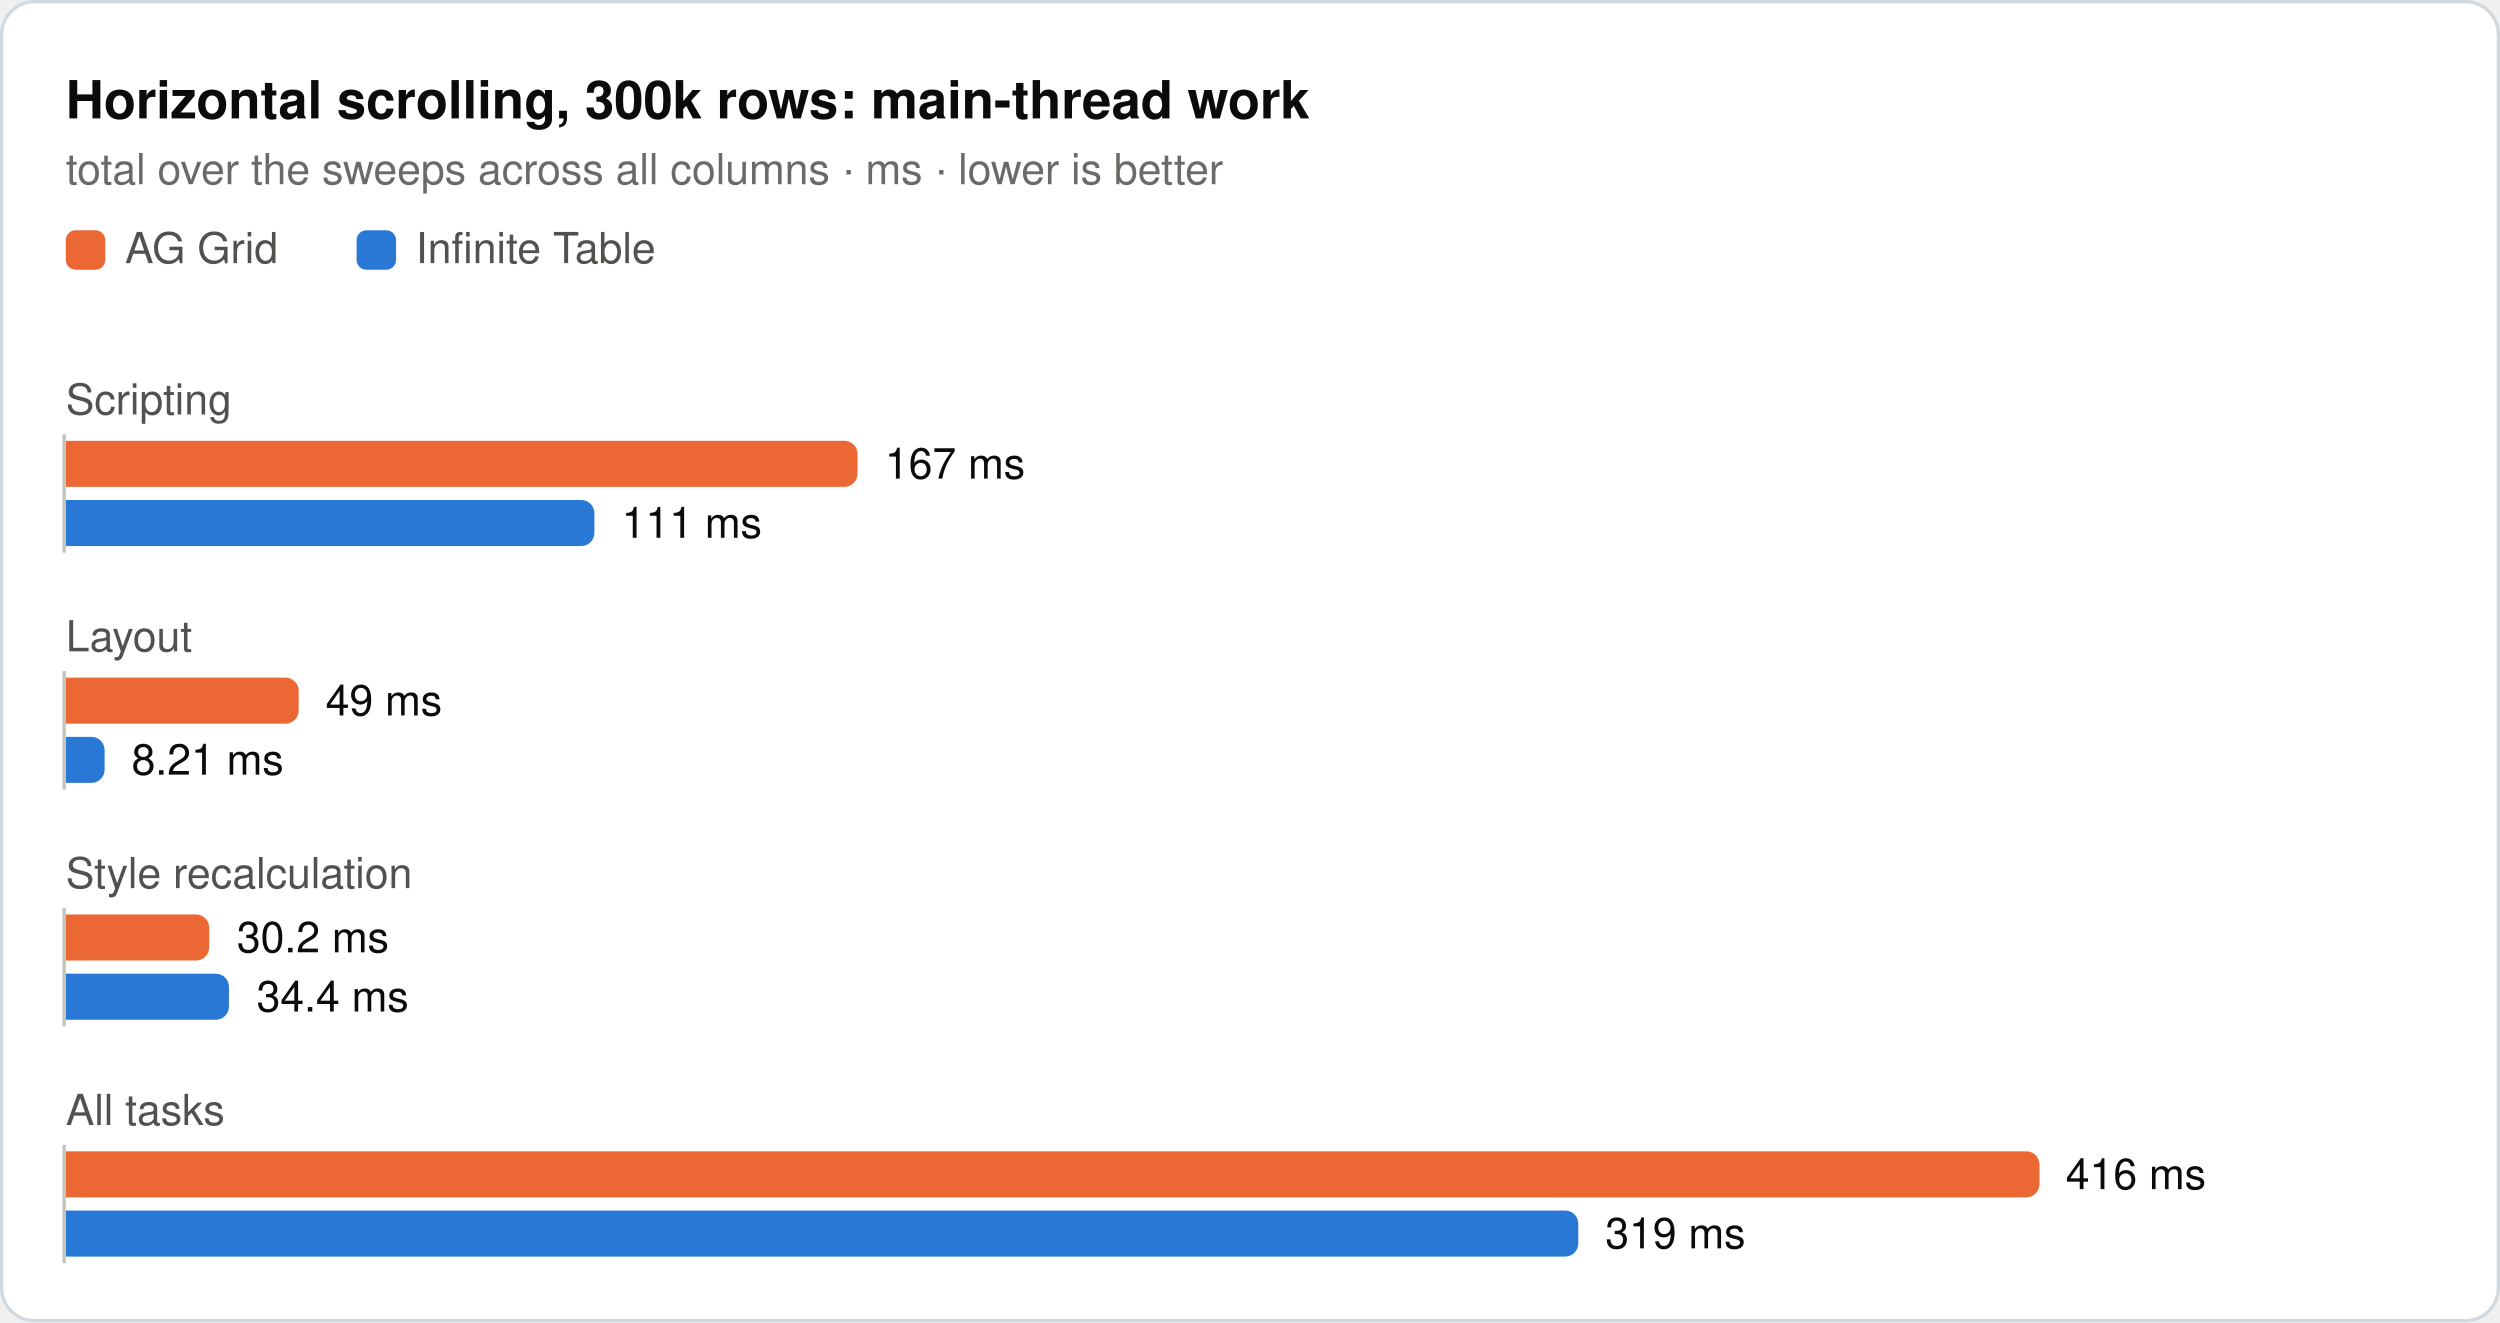
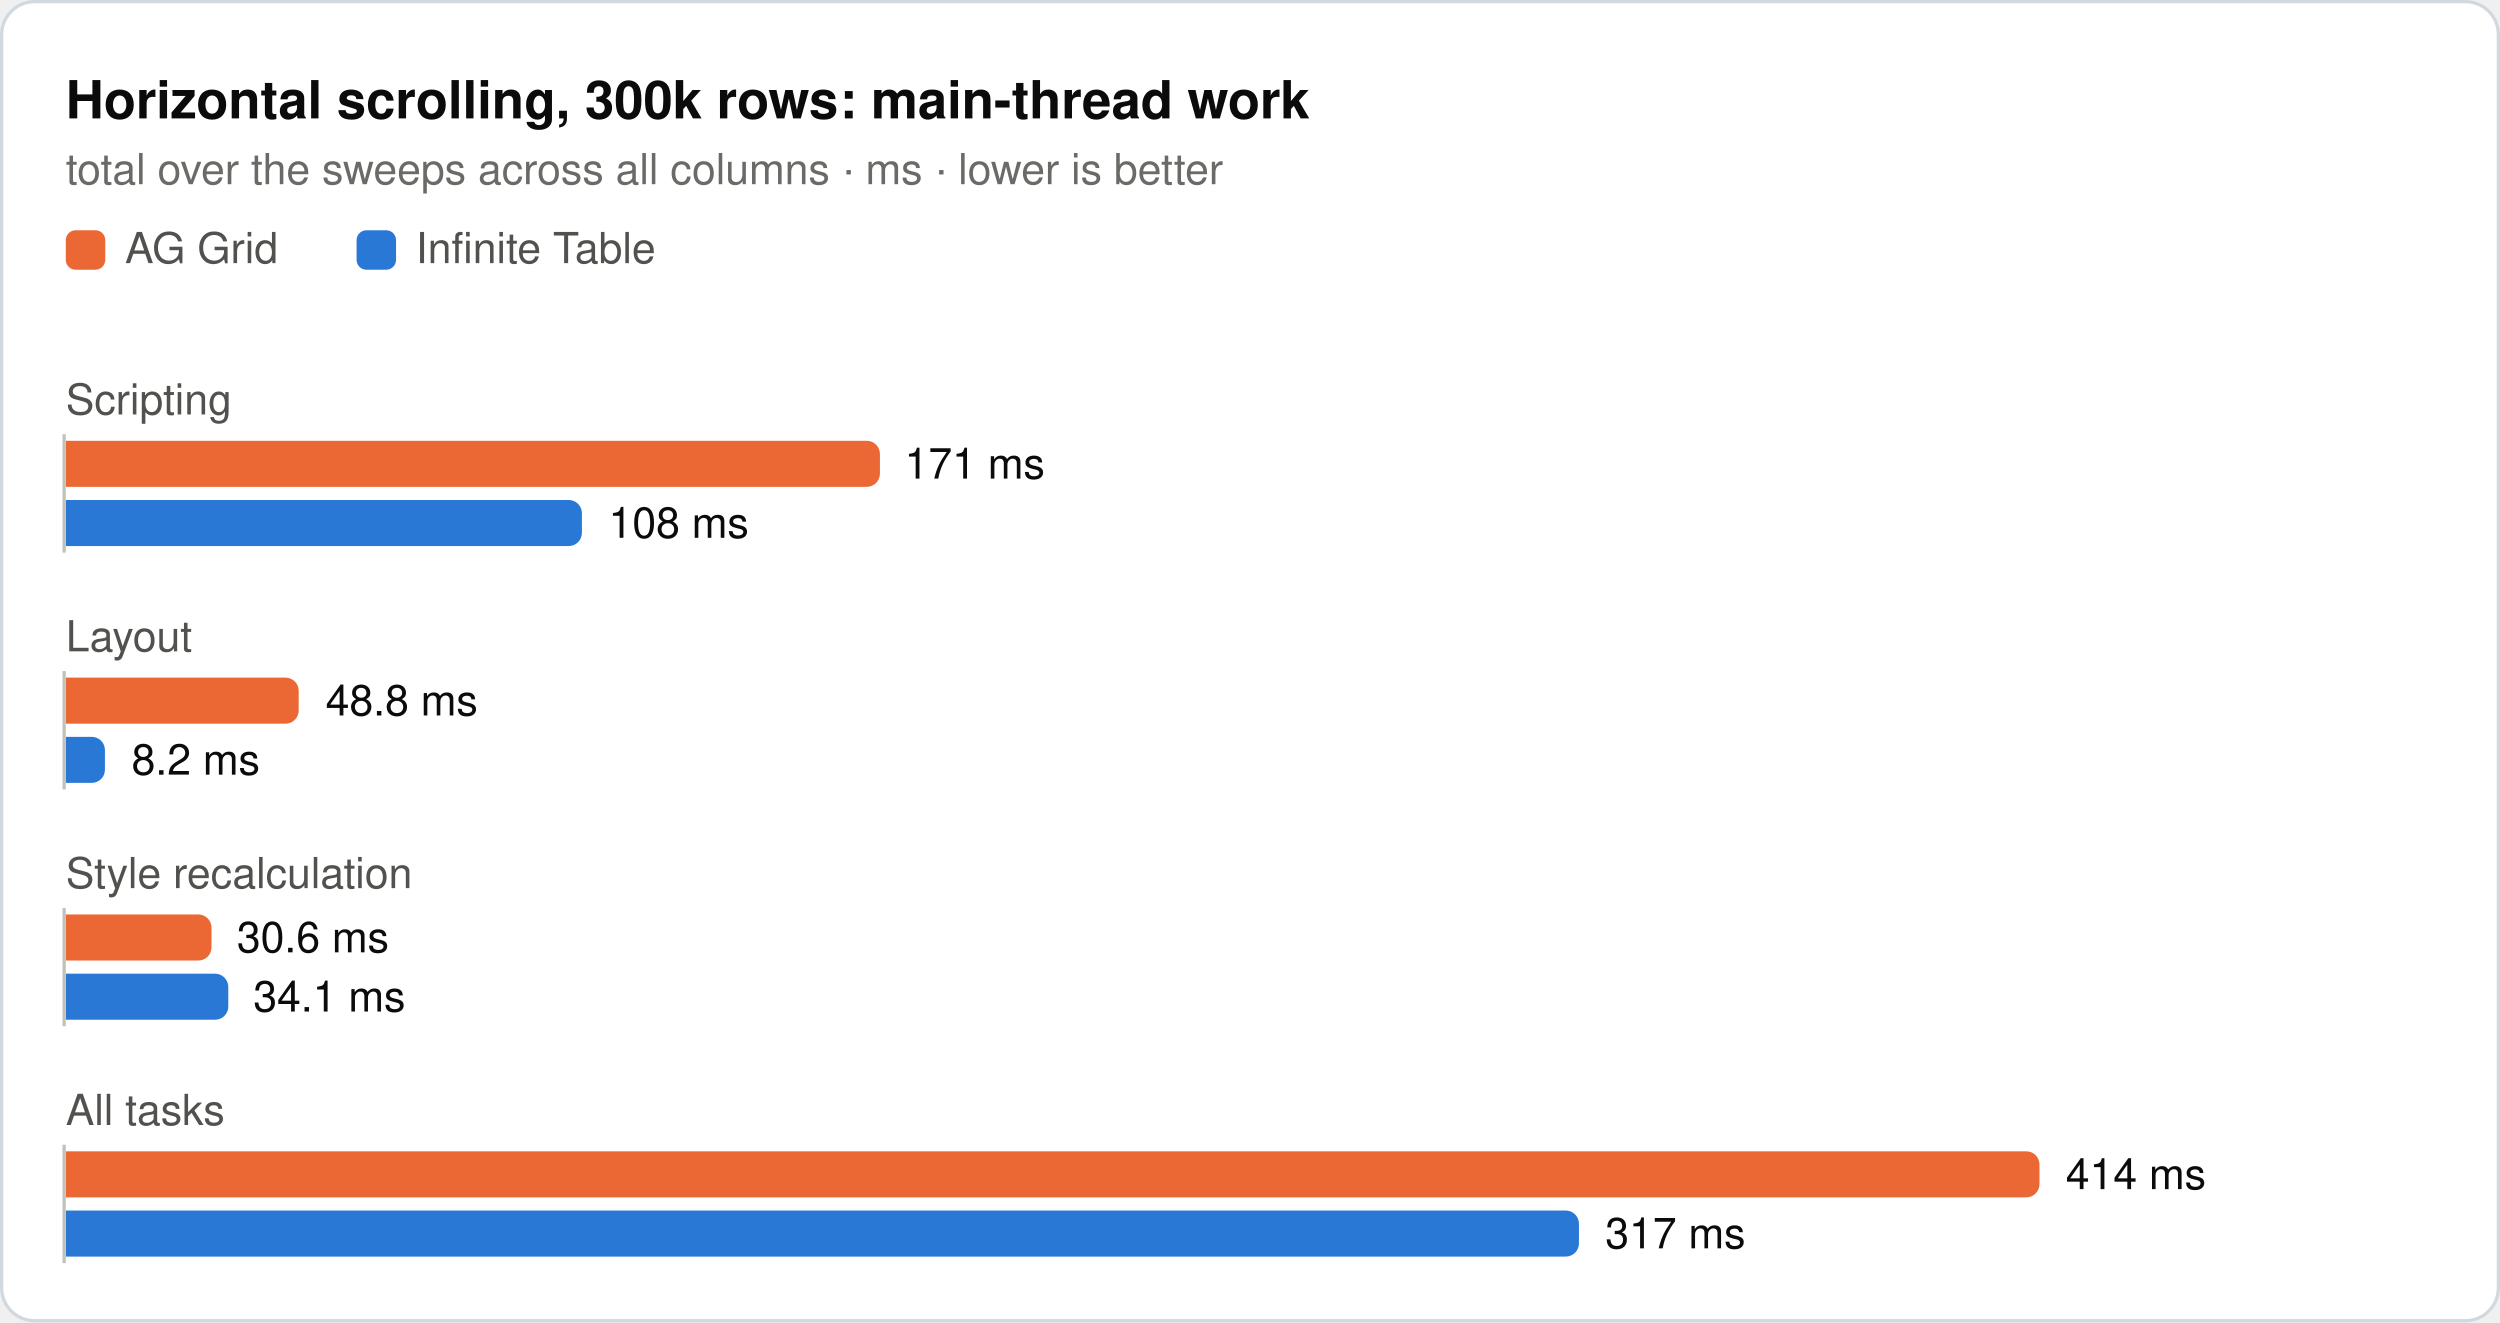
<svg xmlns="http://www.w3.org/2000/svg" width="760" height="402" viewBox="0 0 760 402" role="img">
  <rect x="0.5" y="0.5" width="759" height="401" rx="10" fill="#ffffff" stroke="#d1d9e0" />
  <text x="20" y="36" font-family="system-ui, -apple-system, 'Segoe UI', Helvetica, Arial, sans-serif" font-size="16" font-weight="600" fill="#0b0b0b">Horizontal scrolling, 300k rows: main-thread work</text>
  <text x="20" y="56" font-family="system-ui, -apple-system, 'Segoe UI', Helvetica, Arial, sans-serif" font-size="13" fill="#6b6a66">total over the sweeps across all columns · ms · lower is better</text>
  <rect x="20" y="70" width="12" height="12" rx="3" fill="#eb6834" />
  <text x="38" y="80" font-family="system-ui, -apple-system, 'Segoe UI', Helvetica, Arial, sans-serif" font-size="13" fill="#52514e">AG Grid</text>
  <rect x="108.4" y="70" width="12" height="12" rx="3" fill="#2a78d6" />
  <text x="126.4" y="80" font-family="system-ui, -apple-system, 'Segoe UI', Helvetica, Arial, sans-serif" font-size="13" fill="#52514e">Infinite Table</text>
  <text x="20" y="126" font-family="system-ui, -apple-system, 'Segoe UI', Helvetica, Arial, sans-serif" font-size="13" fill="#52514e">Scripting</text>
-   <path d="M20,134H256.7a4,4 0 0 1 4,4V144a4,4 0 0 1 -4,4H20Z" fill="#eb6834" />
-   <text x="269" y="145.5" font-family="system-ui, -apple-system, 'Segoe UI', Helvetica, Arial, sans-serif" font-size="13" fill="#0b0b0b">167 ms</text>
-   <path d="M20,152H176.7a4,4 0 0 1 4,4V162a4,4 0 0 1 -4,4H20Z" fill="#2a78d6" />
-   <text x="189" y="163.5" font-family="system-ui, -apple-system, 'Segoe UI', Helvetica, Arial, sans-serif" font-size="13" fill="#0b0b0b">111 ms</text>
+   <path d="M20,134H263.5a4,4 0 0 1 4,4V144a4,4 0 0 1 -4,4H20Z" fill="#eb6834" />
+   <text x="275" y="145.5" font-family="system-ui, -apple-system, 'Segoe UI', Helvetica, Arial, sans-serif" font-size="13" fill="#0b0b0b">171 ms</text>
+   <path d="M20,152H172.9a4,4 0 0 1 4,4V162a4,4 0 0 1 -4,4H20Z" fill="#2a78d6" />
+   <text x="185" y="163.5" font-family="system-ui, -apple-system, 'Segoe UI', Helvetica, Arial, sans-serif" font-size="13" fill="#0b0b0b">108 ms</text>
  <line x1="19.5" y1="132" x2="19.5" y2="168" stroke="#c3c2b7" stroke-width="1" />
  <text x="20" y="198" font-family="system-ui, -apple-system, 'Segoe UI', Helvetica, Arial, sans-serif" font-size="13" fill="#52514e">Layout</text>
  <path d="M20,206H86.8a4,4 0 0 1 4,4V216a4,4 0 0 1 -4,4H20Z" fill="#eb6834" />
-   <text x="99" y="217.5" font-family="system-ui, -apple-system, 'Segoe UI', Helvetica, Arial, sans-serif" font-size="13" fill="#0b0b0b">49 ms</text>
-   <path d="M20,224H27.8a4,4 0 0 1 4,4V234a4,4 0 0 1 -4,4H20Z" fill="#2a78d6" />
-   <text x="40" y="235.5" font-family="system-ui, -apple-system, 'Segoe UI', Helvetica, Arial, sans-serif" font-size="13" fill="#0b0b0b">8.21 ms</text>
+   <text x="99" y="217.5" font-family="system-ui, -apple-system, 'Segoe UI', Helvetica, Arial, sans-serif" font-size="13" fill="#0b0b0b">48.8 ms</text>
+   <path d="M20,224H27.9a4,4 0 0 1 4,4V234a4,4 0 0 1 -4,4H20Z" fill="#2a78d6" />
+   <text x="40" y="235.5" font-family="system-ui, -apple-system, 'Segoe UI', Helvetica, Arial, sans-serif" font-size="13" fill="#0b0b0b">8.2 ms</text>
  <line x1="19.5" y1="204" x2="19.5" y2="240" stroke="#c3c2b7" stroke-width="1" />
  <text x="20" y="270" font-family="system-ui, -apple-system, 'Segoe UI', Helvetica, Arial, sans-serif" font-size="13" fill="#52514e">Style recalculation</text>
-   <path d="M20,278H59.6a4,4 0 0 1 4,4V288a4,4 0 0 1 -4,4H20Z" fill="#eb6834" />
-   <text x="72" y="289.5" font-family="system-ui, -apple-system, 'Segoe UI', Helvetica, Arial, sans-serif" font-size="13" fill="#0b0b0b">30.2 ms</text>
-   <path d="M20,296H65.6a4,4 0 0 1 4,4V306a4,4 0 0 1 -4,4H20Z" fill="#2a78d6" />
-   <text x="78" y="307.5" font-family="system-ui, -apple-system, 'Segoe UI', Helvetica, Arial, sans-serif" font-size="13" fill="#0b0b0b">34.4 ms</text>
+   <path d="M20,278H60.3a4,4 0 0 1 4,4V288a4,4 0 0 1 -4,4H20Z" fill="#eb6834" />
+   <text x="72" y="289.5" font-family="system-ui, -apple-system, 'Segoe UI', Helvetica, Arial, sans-serif" font-size="13" fill="#0b0b0b">30.6 ms</text>
+   <path d="M20,296H65.4a4,4 0 0 1 4,4V306a4,4 0 0 1 -4,4H20Z" fill="#2a78d6" />
+   <text x="77" y="307.5" font-family="system-ui, -apple-system, 'Segoe UI', Helvetica, Arial, sans-serif" font-size="13" fill="#0b0b0b">34.1 ms</text>
  <line x1="19.5" y1="276" x2="19.5" y2="312" stroke="#c3c2b7" stroke-width="1" />
  <text x="20" y="342" font-family="system-ui, -apple-system, 'Segoe UI', Helvetica, Arial, sans-serif" font-size="13" fill="#52514e">All tasks</text>
  <path d="M20,350H616a4,4 0 0 1 4,4V360a4,4 0 0 1 -4,4H20Z" fill="#eb6834" />
-   <text x="628" y="361.5" font-family="system-ui, -apple-system, 'Segoe UI', Helvetica, Arial, sans-serif" font-size="13" fill="#0b0b0b">416 ms</text>
-   <path d="M20,368H475.8a4,4 0 0 1 4,4V378a4,4 0 0 1 -4,4H20Z" fill="#2a78d6" />
-   <text x="488" y="379.5" font-family="system-ui, -apple-system, 'Segoe UI', Helvetica, Arial, sans-serif" font-size="13" fill="#0b0b0b">319 ms</text>
+   <text x="628" y="361.5" font-family="system-ui, -apple-system, 'Segoe UI', Helvetica, Arial, sans-serif" font-size="13" fill="#0b0b0b">414 ms</text>
+   <path d="M20,368H476a4,4 0 0 1 4,4V378a4,4 0 0 1 -4,4H20Z" fill="#2a78d6" />
+   <text x="488" y="379.5" font-family="system-ui, -apple-system, 'Segoe UI', Helvetica, Arial, sans-serif" font-size="13" fill="#0b0b0b">317 ms</text>
  <line x1="19.5" y1="348" x2="19.5" y2="384" stroke="#c3c2b7" stroke-width="1" />
</svg>
